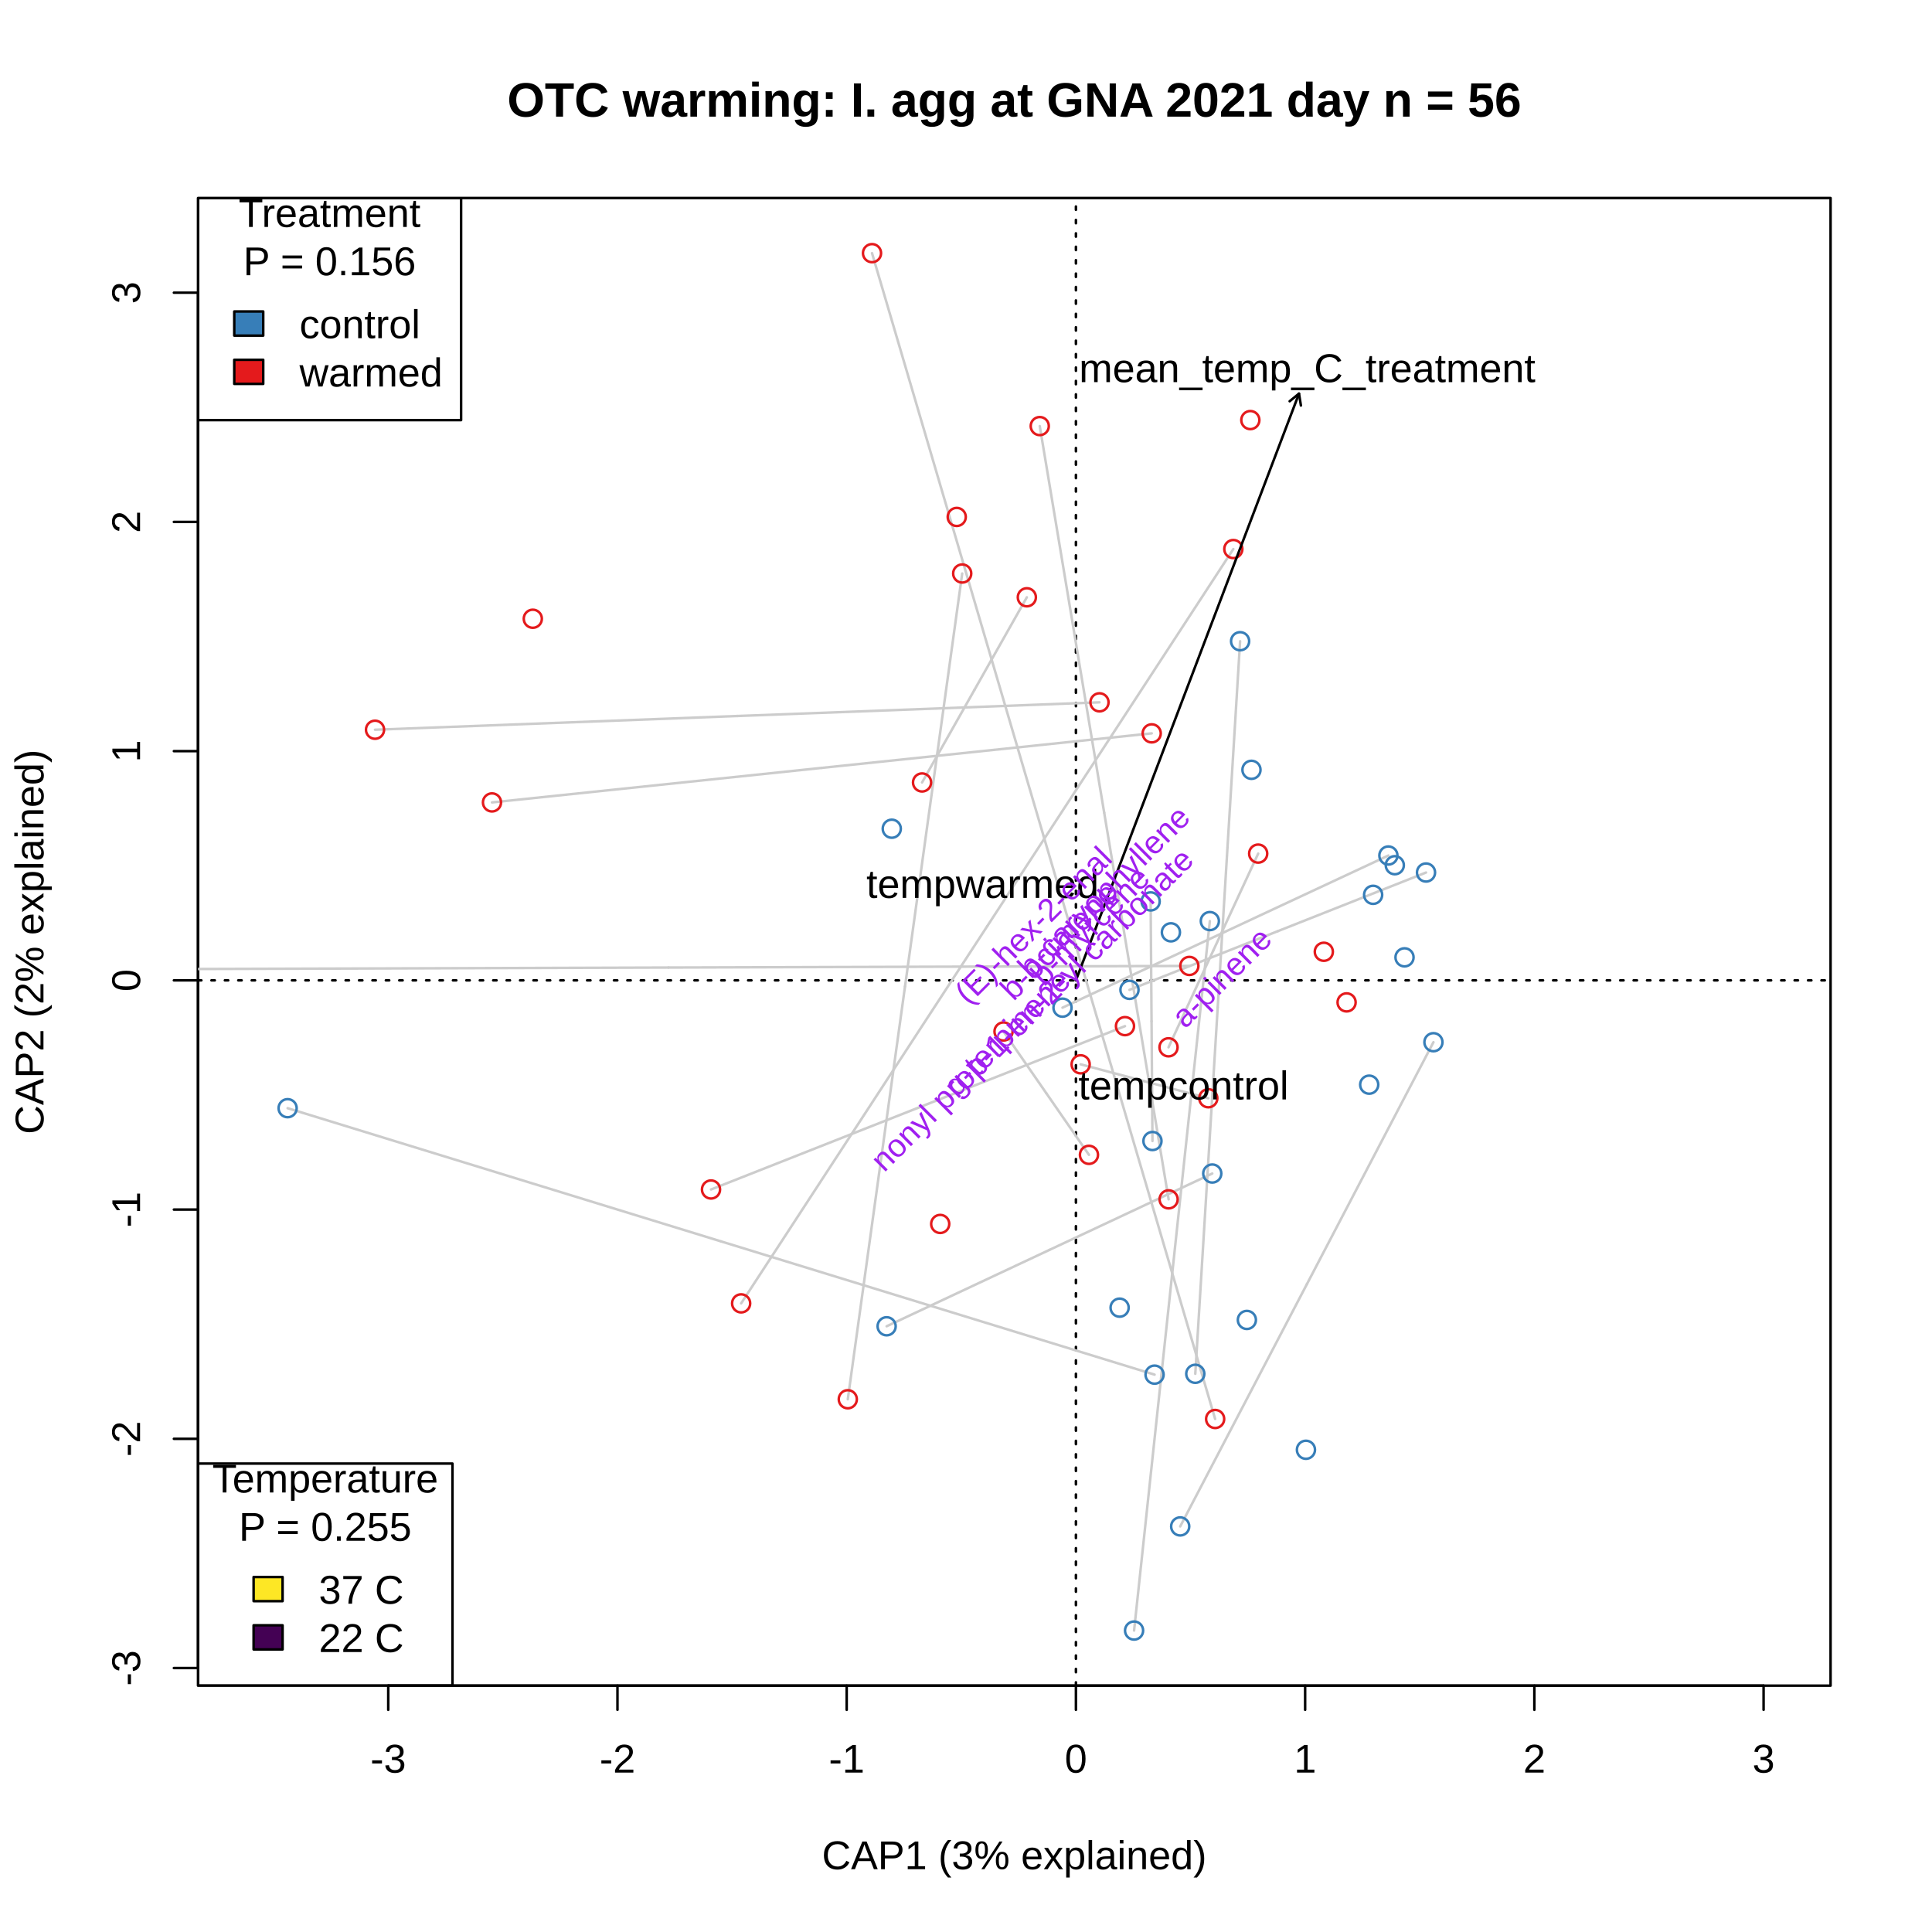
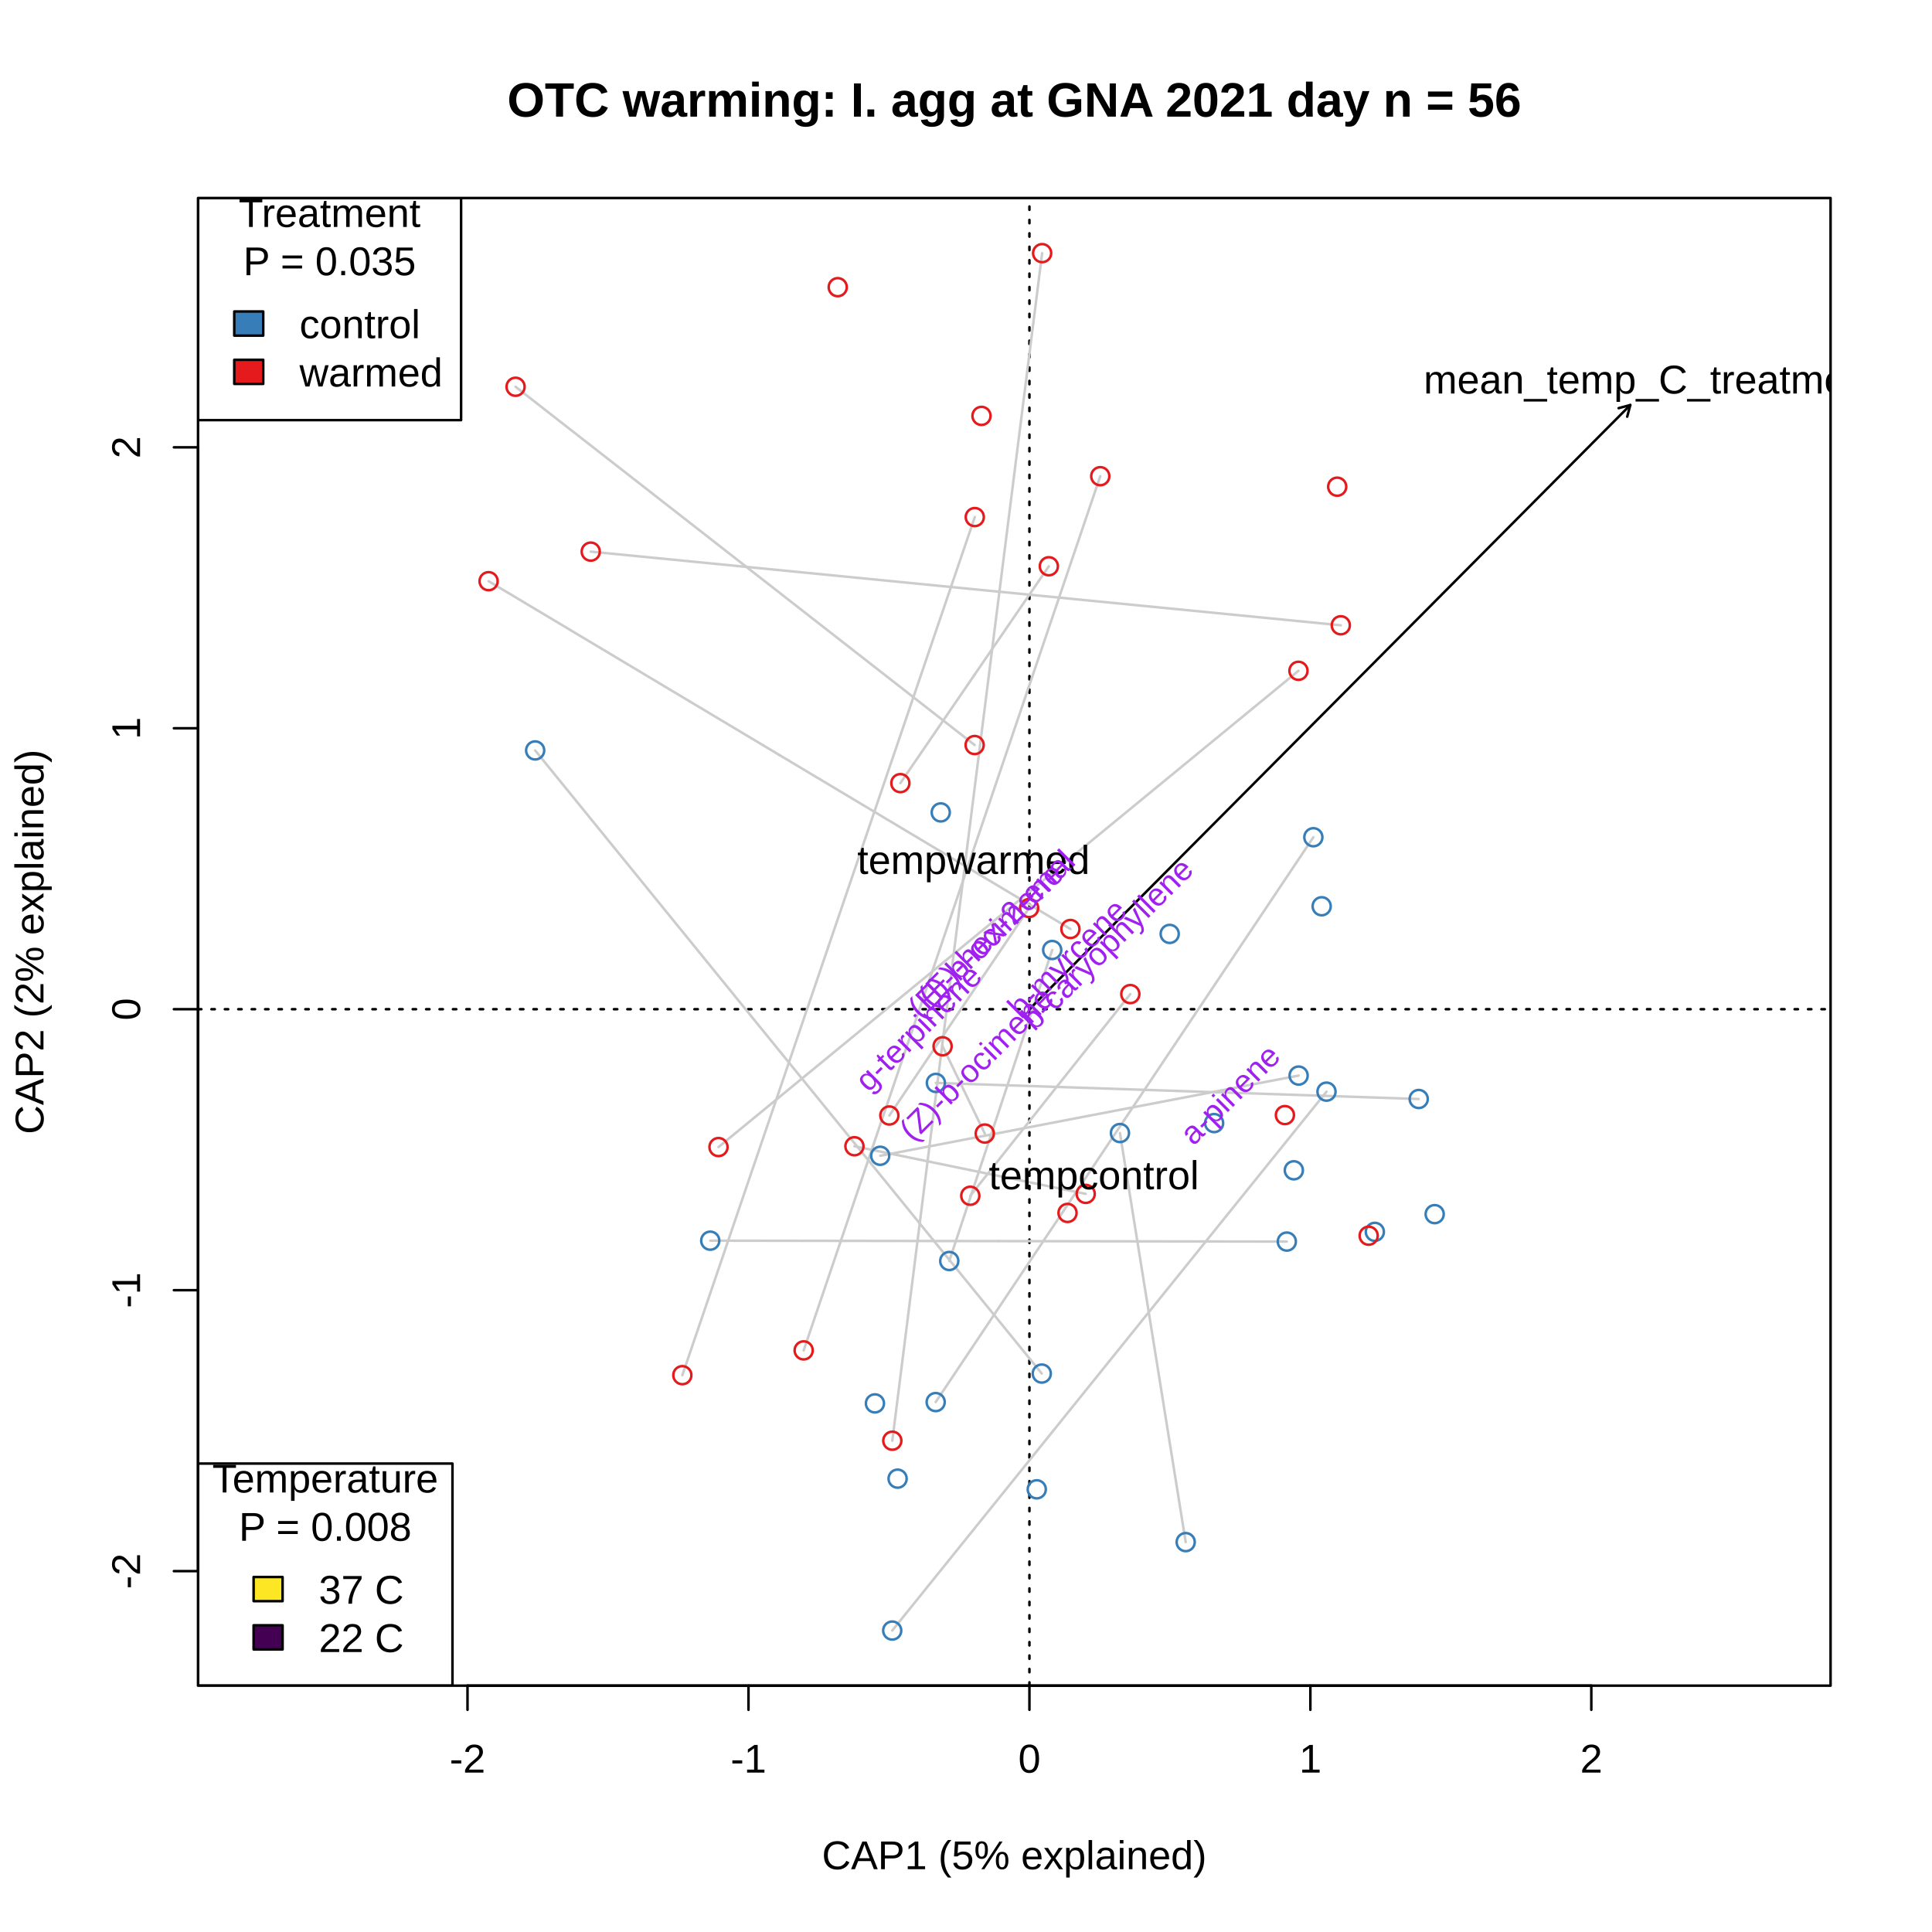
<svg xmlns="http://www.w3.org/2000/svg" class="svglite" width="576.00pt" height="576.00pt" viewBox="0 0 576.00 576.00">
  <defs>
    <style type="text/css">
    .svglite line, .svglite polyline, .svglite polygon, .svglite path, .svglite rect, .svglite circle {
      fill: none;
      stroke: #000000;
      stroke-linecap: round;
      stroke-linejoin: round;
      stroke-miterlimit: 10.00;
    }
    .svglite text {
      white-space: pre;
    }
  </style>
  </defs>
  <rect width="100%" height="100%" style="stroke: none; fill: #FFFFFF;" />
  <defs>
    <clipPath id="cpMC4wMHw1NzYuMDB8MC4wMHw1NzYuMDA=">
      <rect x="0.00" y="0.00" width="576.00" height="576.00" />
    </clipPath>
  </defs>
  <g clip-path="url(#cpMC4wMHw1NzYuMDB8MC4wMHw1NzYuMDA=)">
</g>
  <defs>
    <clipPath id="cpNTkuMDR8NTQ1Ljc2fDU5LjA0fDUwMi41Ng==">
      <rect x="59.04" y="59.04" width="486.72" height="443.52" />
    </clipPath>
  </defs>
  <g clip-path="url(#cpNTkuMDR8NTQ1Ljc2fDU5LjA0fDUwMi41Ng==)">
</g>
  <g clip-path="url(#cpMC4wMHw1NzYuMDB8MC4wMHw1NzYuMDA=)">
-     <line x1="115.75" y1="502.56" x2="525.79" y2="502.56" style="stroke-width: 0.75;" />
-     <line x1="115.75" y1="502.56" x2="115.75" y2="509.76" style="stroke-width: 0.75;" />
-     <line x1="184.09" y1="502.56" x2="184.09" y2="509.76" style="stroke-width: 0.75;" />
-     <line x1="252.43" y1="502.56" x2="252.43" y2="509.76" style="stroke-width: 0.75;" />
-     <line x1="320.77" y1="502.56" x2="320.77" y2="509.76" style="stroke-width: 0.75;" />
-     <line x1="389.11" y1="502.56" x2="389.11" y2="509.76" style="stroke-width: 0.75;" />
-     <line x1="457.45" y1="502.56" x2="457.45" y2="509.76" style="stroke-width: 0.75;" />
-     <line x1="525.79" y1="502.56" x2="525.79" y2="509.76" style="stroke-width: 0.75;" />
-     <text x="115.75" y="528.48" text-anchor="middle" style="font-size: 12.00px; font-family: &quot;Arial&quot;;">-3</text>
-     <text x="184.09" y="528.48" text-anchor="middle" style="font-size: 12.00px; font-family: &quot;Arial&quot;;">-2</text>
-     <text x="252.43" y="528.48" text-anchor="middle" style="font-size: 12.00px; font-family: &quot;Arial&quot;;">-1</text>
-     <text x="320.77" y="528.48" text-anchor="middle" style="font-size: 12.00px; font-family: &quot;Arial&quot;;">0</text>
-     <text x="389.11" y="528.48" text-anchor="middle" style="font-size: 12.00px; font-family: &quot;Arial&quot;;">1</text>
-     <text x="457.45" y="528.48" text-anchor="middle" style="font-size: 12.00px; font-family: &quot;Arial&quot;;">2</text>
-     <text x="525.79" y="528.48" text-anchor="middle" style="font-size: 12.00px; font-family: &quot;Arial&quot;;">3</text>
-     <line x1="59.04" y1="497.30" x2="59.04" y2="87.26" style="stroke-width: 0.75;" />
-     <line x1="59.04" y1="497.30" x2="51.84" y2="497.30" style="stroke-width: 0.75;" />
-     <line x1="59.04" y1="428.96" x2="51.84" y2="428.96" style="stroke-width: 0.75;" />
-     <line x1="59.04" y1="360.62" x2="51.84" y2="360.62" style="stroke-width: 0.75;" />
-     <line x1="59.04" y1="292.28" x2="51.84" y2="292.28" style="stroke-width: 0.75;" />
-     <line x1="59.04" y1="223.94" x2="51.84" y2="223.94" style="stroke-width: 0.75;" />
-     <line x1="59.04" y1="155.60" x2="51.84" y2="155.60" style="stroke-width: 0.75;" />
-     <line x1="59.04" y1="87.26" x2="51.84" y2="87.26" style="stroke-width: 0.75;" />
-     <text transform="translate(41.76,497.30) rotate(-90)" text-anchor="middle" style="font-size: 12.00px; font-family: &quot;Arial&quot;;">-3</text>
-     <text transform="translate(41.76,428.96) rotate(-90)" text-anchor="middle" style="font-size: 12.00px; font-family: &quot;Arial&quot;;">-2</text>
-     <text transform="translate(41.76,360.62) rotate(-90)" text-anchor="middle" style="font-size: 12.00px; font-family: &quot;Arial&quot;;">-1</text>
-     <text transform="translate(41.76,292.28) rotate(-90)" text-anchor="middle" style="font-size: 12.00px; font-family: &quot;Arial&quot;;">0</text>
-     <text transform="translate(41.76,223.94) rotate(-90)" text-anchor="middle" style="font-size: 12.00px; font-family: &quot;Arial&quot;;">1</text>
-     <text transform="translate(41.76,155.60) rotate(-90)" text-anchor="middle" style="font-size: 12.00px; font-family: &quot;Arial&quot;;">2</text>
-     <text transform="translate(41.76,87.26) rotate(-90)" text-anchor="middle" style="font-size: 12.00px; font-family: &quot;Arial&quot;;">3</text>
+     <line x1="139.38" y1="502.56" x2="474.43" y2="502.56" style="stroke-width: 0.75;" />
+     <line x1="139.38" y1="502.56" x2="139.38" y2="509.76" style="stroke-width: 0.75;" />
+     <line x1="223.15" y1="502.56" x2="223.15" y2="509.76" style="stroke-width: 0.75;" />
+     <line x1="306.91" y1="502.56" x2="306.91" y2="509.76" style="stroke-width: 0.75;" />
+     <line x1="390.67" y1="502.56" x2="390.67" y2="509.76" style="stroke-width: 0.75;" />
+     <line x1="474.43" y1="502.56" x2="474.43" y2="509.76" style="stroke-width: 0.75;" />
+     <text x="139.38" y="528.48" text-anchor="middle" style="font-size: 12.00px; font-family: &quot;Arial&quot;;">-2</text>
+     <text x="223.15" y="528.48" text-anchor="middle" style="font-size: 12.00px; font-family: &quot;Arial&quot;;">-1</text>
+     <text x="306.91" y="528.48" text-anchor="middle" style="font-size: 12.00px; font-family: &quot;Arial&quot;;">0</text>
+     <text x="390.67" y="528.48" text-anchor="middle" style="font-size: 12.00px; font-family: &quot;Arial&quot;;">1</text>
+     <text x="474.43" y="528.48" text-anchor="middle" style="font-size: 12.00px; font-family: &quot;Arial&quot;;">2</text>
+     <line x1="59.04" y1="468.41" x2="59.04" y2="133.36" style="stroke-width: 0.75;" />
+     <line x1="59.04" y1="468.41" x2="51.84" y2="468.41" style="stroke-width: 0.75;" />
+     <line x1="59.04" y1="384.65" x2="51.84" y2="384.65" style="stroke-width: 0.75;" />
+     <line x1="59.04" y1="300.88" x2="51.84" y2="300.88" style="stroke-width: 0.75;" />
+     <line x1="59.04" y1="217.12" x2="51.84" y2="217.12" style="stroke-width: 0.75;" />
+     <line x1="59.04" y1="133.36" x2="51.84" y2="133.36" style="stroke-width: 0.75;" />
+     <text transform="translate(41.76,468.41) rotate(-90)" text-anchor="middle" style="font-size: 12.00px; font-family: &quot;Arial&quot;;">-2</text>
+     <text transform="translate(41.76,384.65) rotate(-90)" text-anchor="middle" style="font-size: 12.00px; font-family: &quot;Arial&quot;;">-1</text>
+     <text transform="translate(41.76,300.88) rotate(-90)" text-anchor="middle" style="font-size: 12.00px; font-family: &quot;Arial&quot;;">0</text>
+     <text transform="translate(41.76,217.12) rotate(-90)" text-anchor="middle" style="font-size: 12.00px; font-family: &quot;Arial&quot;;">1</text>
+     <text transform="translate(41.76,133.36) rotate(-90)" text-anchor="middle" style="font-size: 12.00px; font-family: &quot;Arial&quot;;">2</text>
    <polygon points="59.04,502.56 545.76,502.56 545.76,59.04 59.04,59.04 " style="stroke-width: 0.75;" />
-     <text x="302.40" y="557.28" text-anchor="middle" style="font-size: 12.00px; font-family: &quot;Arial&quot;;">CAP1 (3% explained)</text>
+     <text x="302.40" y="557.28" text-anchor="middle" style="font-size: 12.00px; font-family: &quot;Arial&quot;;">CAP1 (5% explained)</text>
    <text transform="translate(12.96,280.80) rotate(-90)" text-anchor="middle" style="font-size: 12.00px; font-family: &quot;Arial&quot;;">CAP2 (2% explained)</text>
  </g>
  <g clip-path="url(#cpNTkuMDR8NTQ1Ljc2fDU5LjA0fDUwMi41Ng==)">
-     <line x1="59.04" y1="292.28" x2="545.76" y2="292.28" style="stroke-width: 0.75; stroke-dasharray: 1.00,3.00;" />
-     <line x1="320.77" y1="502.56" x2="320.77" y2="59.04" style="stroke-width: 0.75; stroke-dasharray: 1.00,3.00;" />
+     <line x1="59.04" y1="300.88" x2="545.76" y2="300.88" style="stroke-width: 0.75; stroke-dasharray: 1.00,3.00;" />
+     <line x1="306.91" y1="502.56" x2="306.91" y2="59.04" style="stroke-width: 0.75; stroke-dasharray: 1.00,3.00;" />
  </g>
  <g clip-path="url(#cpMC4wMHw1NzYuMDB8MC4wMHw1NzYuMDA=)">
    <text x="302.40" y="34.77" text-anchor="middle" style="font-size: 14.40px; font-weight: bold; font-family: &quot;Arial&quot;;">OTC warming: I. agg at GNA 2021 day n = 56</text>
  </g>
  <g clip-path="url(#cpNTkuMDR8NTQ1Ljc2fDU5LjA0fDUwMi41Ng==)">
    <rect x="59.04" y="59.04" width="78.43" height="66.22" style="stroke-width: 0.75;" />
    <rect x="69.84" y="92.86" width="8.64" height="7.20" style="stroke-width: 0.75; fill: #377EB8;" />
    <rect x="69.84" y="107.26" width="8.64" height="7.20" style="stroke-width: 0.75; fill: #E41A1C;" />
    <text x="98.26" y="67.66" text-anchor="middle" style="font-size: 12.00px; font-family: &quot;Arial&quot;;">Treatment </text>
-     <text x="98.26" y="82.06" text-anchor="middle" style="font-size: 12.00px; font-family: &quot;Arial&quot;;">P = 0.156</text>
+     <text x="98.26" y="82.06" text-anchor="middle" style="font-size: 12.00px; font-family: &quot;Arial&quot;;">P = 0.035</text>
    <text x="89.28" y="100.83" style="font-size: 12.00px; font-family: &quot;Arial&quot;;">control</text>
    <text x="89.28" y="115.23" style="font-size: 12.00px; font-family: &quot;Arial&quot;;">warmed</text>
    <rect x="59.04" y="436.34" width="75.86" height="66.22" style="stroke-width: 0.75;" />
    <rect x="75.61" y="470.16" width="8.64" height="7.20" style="stroke-width: 0.75; fill: #FDE725;" />
    <rect x="75.61" y="484.56" width="8.64" height="7.20" style="stroke-width: 0.75; fill: #440154;" />
    <text x="96.97" y="444.96" text-anchor="middle" style="font-size: 12.00px; font-family: &quot;Arial&quot;;">Temperature </text>
-     <text x="96.97" y="459.36" text-anchor="middle" style="font-size: 12.00px; font-family: &quot;Arial&quot;;">P = 0.255</text>
+     <text x="96.97" y="459.36" text-anchor="middle" style="font-size: 12.00px; font-family: &quot;Arial&quot;;">P = 0.008</text>
    <text x="95.05" y="478.13" style="font-size: 12.00px; font-family: &quot;Arial&quot;;">37  C</text>
    <text x="95.05" y="492.53" style="font-size: 12.00px; font-family: &quot;Arial&quot;;">22  C</text>
-     <line x1="312.88" y1="372.64" x2="264.34" y2="395.41" style="stroke-width: 0.75; stroke: #CCCCCC;" />
-     <line x1="312.88" y1="372.64" x2="361.42" y2="349.87" style="stroke-width: 0.75; stroke: #CCCCCC;" />
-     <line x1="363.04" y1="300.37" x2="369.72" y2="191.17" style="stroke-width: 0.75; stroke: #CCCCCC;" />
-     <line x1="363.04" y1="300.37" x2="356.36" y2="409.58" style="stroke-width: 0.75; stroke: #CCCCCC;" />
-     <line x1="365.35" y1="277.74" x2="413.93" y2="255.06" style="stroke-width: 0.75; stroke: #CCCCCC;" />
-     <line x1="365.35" y1="277.74" x2="316.77" y2="300.42" style="stroke-width: 0.75; stroke: #CCCCCC;" />
-     <line x1="214.98" y1="370.11" x2="85.75" y2="330.39" style="stroke-width: 0.75; stroke: #CCCCCC;" />
-     <line x1="214.98" y1="370.11" x2="344.22" y2="409.83" style="stroke-width: 0.75; stroke: #CCCCCC;" />
-     <line x1="349.41" y1="380.37" x2="338.11" y2="486.13" style="stroke-width: 0.75; stroke: #CCCCCC;" />
-     <line x1="349.41" y1="380.37" x2="360.70" y2="274.61" style="stroke-width: 0.75; stroke: #CCCCCC;" />
-     <line x1="343.32" y1="304.46" x2="343.05" y2="268.74" style="stroke-width: 0.75; stroke: #CCCCCC;" />
-     <line x1="343.32" y1="304.46" x2="343.59" y2="340.18" style="stroke-width: 0.75; stroke: #CCCCCC;" />
-     <line x1="380.95" y1="277.62" x2="425.15" y2="260.13" style="stroke-width: 0.75; stroke: #CCCCCC;" />
-     <line x1="380.95" y1="277.62" x2="336.74" y2="295.11" style="stroke-width: 0.75; stroke: #CCCCCC;" />
-     <line x1="389.61" y1="382.90" x2="427.36" y2="310.72" style="stroke-width: 0.75; stroke: #CCCCCC;" />
-     <line x1="389.61" y1="382.90" x2="351.86" y2="455.08" style="stroke-width: 0.75; stroke: #CCCCCC;" />
-     <line x1="341.21" y1="322.37" x2="360.24" y2="327.43" style="stroke-width: 0.75; stroke: #CCCCCC;" />
-     <line x1="341.21" y1="322.37" x2="322.18" y2="317.31" style="stroke-width: 0.75; stroke: #CCCCCC;" />
-     <line x1="294.33" y1="276.13" x2="367.70" y2="163.69" style="stroke-width: 0.75; stroke: #CCCCCC;" />
-     <line x1="294.33" y1="276.13" x2="220.96" y2="388.58" style="stroke-width: 0.75; stroke: #CCCCCC;" />
-     <line x1="290.52" y1="205.68" x2="306.14" y2="178.07" style="stroke-width: 0.75; stroke: #CCCCCC;" />
-     <line x1="290.52" y1="205.68" x2="274.90" y2="233.28" style="stroke-width: 0.75; stroke: #CCCCCC;" />
-     <line x1="311.13" y1="249.26" x2="259.98" y2="75.47" style="stroke-width: 0.75; stroke: #CCCCCC;" />
-     <line x1="311.13" y1="249.26" x2="362.28" y2="423.05" style="stroke-width: 0.75; stroke: #CCCCCC;" />
-     <line x1="311.93" y1="325.91" x2="299.19" y2="307.52" style="stroke-width: 0.75; stroke: #CCCCCC;" />
-     <line x1="311.93" y1="325.91" x2="324.66" y2="344.30" style="stroke-width: 0.75; stroke: #CCCCCC;" />
-     <line x1="273.69" y1="330.28" x2="211.98" y2="354.63" style="stroke-width: 0.75; stroke: #CCCCCC;" />
-     <line x1="273.69" y1="330.28" x2="335.40" y2="305.93" style="stroke-width: 0.75; stroke: #CCCCCC;" />
-     <line x1="361.74" y1="283.36" x2="375.11" y2="254.49" style="stroke-width: 0.75; stroke: #CCCCCC;" />
-     <line x1="361.74" y1="283.36" x2="348.38" y2="312.24" style="stroke-width: 0.75; stroke: #CCCCCC;" />
-     <line x1="219.81" y1="213.47" x2="327.80" y2="209.39" style="stroke-width: 0.75; stroke: #CCCCCC;" />
-     <line x1="219.81" y1="213.47" x2="111.81" y2="217.56" style="stroke-width: 0.75; stroke: #CCCCCC;" />
-     <line x1="199.29" y1="288.46" x2="44.00" y2="288.94" style="stroke-width: 0.75; stroke: #CCCCCC;" />
-     <line x1="199.29" y1="288.46" x2="354.59" y2="287.98" style="stroke-width: 0.75; stroke: #CCCCCC;" />
-     <line x1="245.03" y1="228.93" x2="343.37" y2="218.64" style="stroke-width: 0.75; stroke: #CCCCCC;" />
-     <line x1="245.03" y1="228.93" x2="146.68" y2="239.23" style="stroke-width: 0.75; stroke: #CCCCCC;" />
-     <line x1="269.82" y1="294.08" x2="286.87" y2="170.98" style="stroke-width: 0.75; stroke: #CCCCCC;" />
-     <line x1="269.82" y1="294.08" x2="252.76" y2="417.17" style="stroke-width: 0.75; stroke: #CCCCCC;" />
-     <line x1="329.20" y1="242.30" x2="309.99" y2="127.03" style="stroke-width: 0.75; stroke: #CCCCCC;" />
-     <line x1="329.20" y1="242.30" x2="348.41" y2="357.57" style="stroke-width: 0.75; stroke: #CCCCCC;" />
-     <circle cx="264.34" cy="395.41" r="2.70" style="stroke-width: 0.75; stroke: #377EB8;" />
-     <circle cx="44.00" cy="288.94" r="2.70" style="stroke-width: 0.75; stroke: #E41A1C;" />
-     <circle cx="361.42" cy="349.87" r="2.70" style="stroke-width: 0.75; stroke: #377EB8;" />
-     <circle cx="360.24" cy="327.43" r="2.70" style="stroke-width: 0.75; stroke: #E41A1C;" />
-     <circle cx="367.70" cy="163.69" r="2.70" style="stroke-width: 0.75; stroke: #E41A1C;" />
-     <circle cx="369.72" cy="191.17" r="2.70" style="stroke-width: 0.75; stroke: #377EB8;" />
-     <circle cx="306.14" cy="178.07" r="2.70" style="stroke-width: 0.75; stroke: #E41A1C;" />
-     <circle cx="259.98" cy="75.47" r="2.70" style="stroke-width: 0.75; stroke: #E41A1C;" />
-     <circle cx="408.21" cy="323.38" r="2.70" style="stroke-width: 0.75; stroke: #377EB8;" />
-     <circle cx="409.38" cy="266.78" r="2.70" style="stroke-width: 0.75; stroke: #377EB8;" />
-     <circle cx="85.75" cy="330.39" r="2.70" style="stroke-width: 0.75; stroke: #377EB8;" />
-     <circle cx="413.93" cy="255.06" r="2.70" style="stroke-width: 0.75; stroke: #377EB8;" />
-     <circle cx="418.74" cy="285.42" r="2.70" style="stroke-width: 0.75; stroke: #377EB8;" />
-     <circle cx="349.09" cy="277.96" r="2.70" style="stroke-width: 0.75; stroke: #377EB8;" />
-     <circle cx="158.85" cy="184.47" r="2.70" style="stroke-width: 0.75; stroke: #E41A1C;" />
-     <circle cx="394.68" cy="283.76" r="2.70" style="stroke-width: 0.75; stroke: #E41A1C;" />
-     <circle cx="375.11" cy="254.49" r="2.70" style="stroke-width: 0.75; stroke: #E41A1C;" />
-     <circle cx="415.84" cy="257.95" r="2.70" style="stroke-width: 0.75; stroke: #377EB8;" />
-     <circle cx="280.31" cy="364.90" r="2.70" style="stroke-width: 0.75; stroke: #E41A1C;" />
-     <circle cx="401.47" cy="298.85" r="2.70" style="stroke-width: 0.75; stroke: #E41A1C;" />
-     <circle cx="299.19" cy="307.52" r="2.70" style="stroke-width: 0.75; stroke: #E41A1C;" />
-     <circle cx="324.66" cy="344.30" r="2.70" style="stroke-width: 0.75; stroke: #E41A1C;" />
-     <circle cx="344.22" cy="409.83" r="2.70" style="stroke-width: 0.75; stroke: #377EB8;" />
-     <circle cx="211.98" cy="354.63" r="2.70" style="stroke-width: 0.75; stroke: #E41A1C;" />
-     <circle cx="338.11" cy="486.13" r="2.70" style="stroke-width: 0.75; stroke: #377EB8;" />
-     <circle cx="265.87" cy="247.07" r="2.70" style="stroke-width: 0.75; stroke: #377EB8;" />
-     <circle cx="285.24" cy="154.12" r="2.70" style="stroke-width: 0.75; stroke: #E41A1C;" />
-     <circle cx="389.35" cy="432.23" r="2.70" style="stroke-width: 0.75; stroke: #377EB8;" />
-     <circle cx="327.80" cy="209.39" r="2.70" style="stroke-width: 0.75; stroke: #E41A1C;" />
-     <circle cx="360.70" cy="274.61" r="2.70" style="stroke-width: 0.75; stroke: #377EB8;" />
-     <circle cx="343.37" cy="218.64" r="2.70" style="stroke-width: 0.75; stroke: #E41A1C;" />
-     <circle cx="354.59" cy="287.98" r="2.70" style="stroke-width: 0.75; stroke: #E41A1C;" />
-     <circle cx="343.05" cy="268.74" r="2.70" style="stroke-width: 0.75; stroke: #377EB8;" />
-     <circle cx="373.11" cy="229.51" r="2.70" style="stroke-width: 0.75; stroke: #377EB8;" />
-     <circle cx="427.36" cy="310.72" r="2.70" style="stroke-width: 0.75; stroke: #377EB8;" />
-     <circle cx="286.87" cy="170.98" r="2.70" style="stroke-width: 0.75; stroke: #E41A1C;" />
-     <circle cx="309.99" cy="127.03" r="2.70" style="stroke-width: 0.75; stroke: #E41A1C;" />
-     <circle cx="335.40" cy="305.93" r="2.70" style="stroke-width: 0.75; stroke: #E41A1C;" />
-     <circle cx="425.15" cy="260.13" r="2.70" style="stroke-width: 0.75; stroke: #377EB8;" />
-     <circle cx="372.77" cy="125.24" r="2.70" style="stroke-width: 0.75; stroke: #E41A1C;" />
-     <circle cx="333.80" cy="389.86" r="2.70" style="stroke-width: 0.75; stroke: #377EB8;" />
-     <circle cx="146.68" cy="239.23" r="2.70" style="stroke-width: 0.75; stroke: #E41A1C;" />
-     <circle cx="220.96" cy="388.58" r="2.70" style="stroke-width: 0.75; stroke: #E41A1C;" />
-     <circle cx="348.38" cy="312.24" r="2.70" style="stroke-width: 0.75; stroke: #E41A1C;" />
-     <circle cx="111.81" cy="217.56" r="2.70" style="stroke-width: 0.75; stroke: #E41A1C;" />
-     <circle cx="356.36" cy="409.58" r="2.70" style="stroke-width: 0.75; stroke: #377EB8;" />
-     <circle cx="348.41" cy="357.57" r="2.70" style="stroke-width: 0.75; stroke: #E41A1C;" />
-     <circle cx="343.59" cy="340.18" r="2.70" style="stroke-width: 0.75; stroke: #377EB8;" />
-     <circle cx="252.76" cy="417.17" r="2.70" style="stroke-width: 0.75; stroke: #E41A1C;" />
-     <circle cx="336.74" cy="295.11" r="2.70" style="stroke-width: 0.75; stroke: #377EB8;" />
-     <circle cx="351.86" cy="455.08" r="2.70" style="stroke-width: 0.75; stroke: #377EB8;" />
-     <circle cx="322.18" cy="317.31" r="2.70" style="stroke-width: 0.75; stroke: #E41A1C;" />
-     <circle cx="316.77" cy="300.42" r="2.70" style="stroke-width: 0.75; stroke: #377EB8;" />
-     <circle cx="274.90" cy="233.28" r="2.70" style="stroke-width: 0.75; stroke: #E41A1C;" />
-     <circle cx="362.28" cy="423.05" r="2.70" style="stroke-width: 0.75; stroke: #E41A1C;" />
-     <circle cx="371.74" cy="393.52" r="2.70" style="stroke-width: 0.75; stroke: #377EB8;" />
-     <text x="352.85" y="327.78" text-anchor="middle" style="font-size: 12.00px; font-family: &quot;Arial&quot;;">tempcontrol</text>
-     <text x="292.96" y="267.70" text-anchor="middle" style="font-size: 12.00px; font-family: &quot;Arial&quot;;">tempwarmed</text>
-     <line x1="320.77" y1="292.28" x2="387.28" y2="117.35" style="stroke-width: 0.75;" />
-     <polyline points="387.85,120.90 387.28,117.35 384.49,119.63 " style="stroke-width: 0.75;" />
-     <text x="389.74" y="113.93" text-anchor="middle" style="font-size: 12.00px; font-family: &quot;Arial&quot;;">mean_temp_C_treatment</text>
-     <text transform="translate(323.44,291.04) rotate(-45)" text-anchor="middle" style="font-size: 9.60px;fill: none; font-family: &quot;Arial&quot;;">a-farnesene</text>
-     <text transform="translate(327.31,278.36) rotate(-45)" text-anchor="middle" style="font-size: 9.60px;fill: #A020F0; font-family: &quot;Arial&quot;;">b-myrcene</text>
-     <text transform="translate(318.04,282.83) rotate(-45)" text-anchor="middle" style="font-size: 9.60px;fill: #A020F0; font-family: &quot;Arial&quot;;">b-ocimene</text>
-     <text transform="translate(302.55,310.18) rotate(-45)" text-anchor="middle" style="font-size: 9.60px;fill: #A020F0; font-family: &quot;Arial&quot;;">g-terpinene</text>
-     <text transform="translate(366.53,293.72) rotate(-45)" text-anchor="middle" style="font-size: 9.60px;fill: #A020F0; font-family: &quot;Arial&quot;;">a-pinene</text>
-     <text transform="translate(322.64,294.15) rotate(-45)" text-anchor="middle" style="font-size: 9.60px;fill: none; font-family: &quot;Arial&quot;;">bergamotene</text>
-     <text transform="translate(322.70,294.94) rotate(-45)" text-anchor="middle" style="font-size: 9.60px;fill: none; font-family: &quot;Arial&quot;;">(3E)-4,8-dimethylnona-1,3,7-triene</text>
-     <text transform="translate(314.01,287.50) rotate(-45)" text-anchor="middle" style="font-size: 9.60px;fill: none; font-family: &quot;Arial&quot;;">2-hexyldecan-1-ol</text>
-     <text transform="translate(322.70,289.52) rotate(-45)" text-anchor="middle" style="font-size: 9.60px;fill: none; font-family: &quot;Arial&quot;;">(1Z,4Z,7Z)-1,5,9,9-tetramethylcycloundeca-1,4,7-triene</text>
-     <text transform="translate(310.39,278.14) rotate(-45)" text-anchor="middle" style="font-size: 9.60px;fill: #A020F0; font-family: &quot;Arial&quot;;">(E)-hex-2-enal</text>
-     <text transform="translate(323.81,295.29) rotate(-45)" text-anchor="middle" style="font-size: 9.60px;fill: none; font-family: &quot;Arial&quot;;">(2E)-2,7-dimethylocta-2,6-dien-1-ol</text>
-     <text transform="translate(320.74,283.45) rotate(-45)" text-anchor="middle" style="font-size: 9.60px;fill: none; font-family: &quot;Arial&quot;;">(E)-hex-3-en-1-ol</text>
-     <text transform="translate(317.95,293.50) rotate(-45)" text-anchor="middle" style="font-size: 9.60px;fill: none; font-family: &quot;Arial&quot;;">[(E)-hex-3-enyl] acetate</text>
-     <text transform="translate(323.19,293.01) rotate(-45)" text-anchor="middle" style="font-size: 9.60px;fill: none; font-family: &quot;Arial&quot;;">pseudoionone</text>
-     <text transform="translate(323.42,294.73) rotate(-45)" text-anchor="middle" style="font-size: 9.60px;fill: none; font-family: &quot;Arial&quot;;">methyl benzoate</text>
-     <text transform="translate(331.39,268.17) rotate(-45)" text-anchor="middle" style="font-size: 9.60px;fill: #A020F0; font-family: &quot;Arial&quot;;">b-caryophyllene</text>
-     <text transform="translate(321.77,301.18) rotate(-45)" text-anchor="middle" style="font-size: 9.60px;fill: none; font-family: &quot;Arial&quot;;">[(Z)-hex-3-enyl] butanoate</text>
-     <text transform="translate(309.99,303.33) rotate(-45)" text-anchor="middle" style="font-size: 9.60px;fill: #A020F0; font-family: &quot;Arial&quot;;">nonyl prop-1-en-2-yl carbonate</text>
-     <text transform="translate(322.78,298.07) rotate(-45)" text-anchor="middle" style="font-size: 9.60px;fill: none; font-family: &quot;Arial&quot;;">a-copaene</text>
-     <text transform="translate(327.71,299.88) rotate(-45)" text-anchor="middle" style="font-size: 9.60px;fill: none; font-family: &quot;Arial&quot;;">nonylcyclopropane</text>
-     <text transform="translate(311.10,298.60) rotate(-45)" text-anchor="middle" style="font-size: 9.60px;fill: none; font-family: &quot;Arial&quot;;">a-terpineol</text>
-     <text transform="translate(329.57,293.79) rotate(-45)" text-anchor="middle" style="font-size: 9.60px;fill: none; font-family: &quot;Arial&quot;;">linalool</text>
-     <text transform="translate(316.57,295.29) rotate(-45)" text-anchor="middle" style="font-size: 9.60px;fill: none; font-family: &quot;Arial&quot;;">3,5-dimethyloctane</text>
-     <text transform="translate(328.75,285.65) rotate(-45)" text-anchor="middle" style="font-size: 9.60px;fill: none; font-family: &quot;Arial&quot;;">petasitene</text>
-     <text transform="translate(325.13,295.97) rotate(-45)" text-anchor="middle" style="font-size: 9.60px;fill: none; font-family: &quot;Arial&quot;;">trans-a-bergamotene</text>
-     <text transform="translate(321.66,299.28) rotate(-45)" text-anchor="middle" style="font-size: 9.60px;fill: none; font-family: &quot;Arial&quot;;">a-campholenal</text>
-     <text transform="translate(323.36,294.44) rotate(-45)" text-anchor="middle" style="font-size: 9.60px;fill: none; font-family: &quot;Arial&quot;;">indole</text>
-     <text transform="translate(328.82,297.98) rotate(-45)" text-anchor="middle" style="font-size: 9.60px;fill: none; font-family: &quot;Arial&quot;;">3-methylbutanal oxime</text>
+     <line x1="297.70" y1="370.02" x2="211.75" y2="369.89" style="stroke-width: 0.75; stroke: #CCCCCC;" />
+     <line x1="297.70" y1="370.02" x2="383.65" y2="370.16" style="stroke-width: 0.75; stroke: #CCCCCC;" />
+     <line x1="335.26" y1="333.81" x2="391.56" y2="249.61" style="stroke-width: 0.75; stroke: #CCCCCC;" />
+     <line x1="335.26" y1="333.81" x2="278.96" y2="418.01" style="stroke-width: 0.75; stroke: #CCCCCC;" />
+     <line x1="351.00" y1="325.25" x2="422.97" y2="327.65" style="stroke-width: 0.75; stroke: #CCCCCC;" />
+     <line x1="351.00" y1="325.25" x2="279.02" y2="322.86" style="stroke-width: 0.75; stroke: #CCCCCC;" />
+     <line x1="235.07" y1="316.62" x2="159.55" y2="223.73" style="stroke-width: 0.75; stroke: #CCCCCC;" />
+     <line x1="235.07" y1="316.62" x2="310.59" y2="409.51" style="stroke-width: 0.75; stroke: #CCCCCC;" />
+     <line x1="343.70" y1="398.78" x2="353.50" y2="459.76" style="stroke-width: 0.75; stroke: #CCCCCC;" />
+     <line x1="343.70" y1="398.78" x2="333.90" y2="337.80" style="stroke-width: 0.75; stroke: #CCCCCC;" />
+     <line x1="298.36" y1="329.59" x2="313.70" y2="283.23" style="stroke-width: 0.75; stroke: #CCCCCC;" />
+     <line x1="298.36" y1="329.59" x2="283.01" y2="375.95" style="stroke-width: 0.75; stroke: #CCCCCC;" />
+     <line x1="324.79" y1="332.62" x2="387.17" y2="320.67" style="stroke-width: 0.75; stroke: #CCCCCC;" />
+     <line x1="324.79" y1="332.62" x2="262.42" y2="344.58" style="stroke-width: 0.75; stroke: #CCCCCC;" />
+     <line x1="330.74" y1="405.80" x2="395.48" y2="325.46" style="stroke-width: 0.75; stroke: #CCCCCC;" />
+     <line x1="330.74" y1="405.80" x2="266.00" y2="486.13" style="stroke-width: 0.75; stroke: #CCCCCC;" />
+     <line x1="289.21" y1="348.84" x2="323.69" y2="355.94" style="stroke-width: 0.75; stroke: #CCCCCC;" />
+     <line x1="289.21" y1="348.84" x2="254.74" y2="341.74" style="stroke-width: 0.75; stroke: #CCCCCC;" />
+     <line x1="300.67" y1="270.99" x2="387.12" y2="199.99" style="stroke-width: 0.75; stroke: #CCCCCC;" />
+     <line x1="300.67" y1="270.99" x2="214.21" y2="341.98" style="stroke-width: 0.75; stroke: #CCCCCC;" />
+     <line x1="290.56" y1="201.15" x2="312.70" y2="168.82" style="stroke-width: 0.75; stroke: #CCCCCC;" />
+     <line x1="290.56" y1="201.15" x2="268.43" y2="233.48" style="stroke-width: 0.75; stroke: #CCCCCC;" />
+     <line x1="288.36" y1="252.50" x2="310.70" y2="75.47" style="stroke-width: 0.75; stroke: #CCCCCC;" />
+     <line x1="288.36" y1="252.50" x2="266.03" y2="429.53" style="stroke-width: 0.75; stroke: #CCCCCC;" />
+     <line x1="287.31" y1="324.94" x2="281.02" y2="311.93" style="stroke-width: 0.75; stroke: #CCCCCC;" />
+     <line x1="287.31" y1="324.94" x2="293.60" y2="337.95" style="stroke-width: 0.75; stroke: #CCCCCC;" />
+     <line x1="285.98" y1="301.64" x2="306.82" y2="270.71" style="stroke-width: 0.75; stroke: #CCCCCC;" />
+     <line x1="285.98" y1="301.64" x2="265.15" y2="332.57" style="stroke-width: 0.75; stroke: #CCCCCC;" />
+     <line x1="313.13" y1="326.43" x2="336.99" y2="296.37" style="stroke-width: 0.75; stroke: #CCCCCC;" />
+     <line x1="313.13" y1="326.43" x2="289.28" y2="356.50" style="stroke-width: 0.75; stroke: #CCCCCC;" />
+     <line x1="222.14" y1="168.71" x2="290.58" y2="222.12" style="stroke-width: 0.75; stroke: #CCCCCC;" />
+     <line x1="222.14" y1="168.71" x2="153.71" y2="115.31" style="stroke-width: 0.75; stroke: #CCCCCC;" />
+     <line x1="232.40" y1="225.12" x2="145.67" y2="173.27" style="stroke-width: 0.75; stroke: #CCCCCC;" />
+     <line x1="232.40" y1="225.12" x2="319.13" y2="276.97" style="stroke-width: 0.75; stroke: #CCCCCC;" />
+     <line x1="287.93" y1="175.44" x2="399.74" y2="186.42" style="stroke-width: 0.75; stroke: #CCCCCC;" />
+     <line x1="287.93" y1="175.44" x2="176.12" y2="164.46" style="stroke-width: 0.75; stroke: #CCCCCC;" />
+     <line x1="247.02" y1="282.08" x2="290.62" y2="154.16" style="stroke-width: 0.75; stroke: #CCCCCC;" />
+     <line x1="247.02" y1="282.08" x2="203.43" y2="409.99" style="stroke-width: 0.75; stroke: #CCCCCC;" />
+     <line x1="283.82" y1="272.28" x2="328.03" y2="141.97" style="stroke-width: 0.75; stroke: #CCCCCC;" />
+     <line x1="283.82" y1="272.28" x2="239.60" y2="402.60" style="stroke-width: 0.75; stroke: #CCCCCC;" />
+     <circle cx="211.75" cy="369.89" r="2.70" style="stroke-width: 0.75; stroke: #377EB8;" />
+     <circle cx="145.67" cy="173.27" r="2.70" style="stroke-width: 0.75; stroke: #E41A1C;" />
+     <circle cx="383.65" cy="370.16" r="2.70" style="stroke-width: 0.75; stroke: #377EB8;" />
+     <circle cx="323.69" cy="355.94" r="2.70" style="stroke-width: 0.75; stroke: #E41A1C;" />
+     <circle cx="387.12" cy="199.99" r="2.70" style="stroke-width: 0.75; stroke: #E41A1C;" />
+     <circle cx="391.56" cy="249.61" r="2.70" style="stroke-width: 0.75; stroke: #377EB8;" />
+     <circle cx="312.70" cy="168.82" r="2.70" style="stroke-width: 0.75; stroke: #E41A1C;" />
+     <circle cx="310.70" cy="75.47" r="2.70" style="stroke-width: 0.75; stroke: #E41A1C;" />
+     <circle cx="409.89" cy="367.26" r="2.70" style="stroke-width: 0.75; stroke: #377EB8;" />
+     <circle cx="385.74" cy="348.91" r="2.70" style="stroke-width: 0.75; stroke: #377EB8;" />
+     <circle cx="159.55" cy="223.73" r="2.70" style="stroke-width: 0.75; stroke: #377EB8;" />
+     <circle cx="422.97" cy="327.65" r="2.70" style="stroke-width: 0.75; stroke: #377EB8;" />
+     <circle cx="427.73" cy="361.98" r="2.70" style="stroke-width: 0.75; stroke: #377EB8;" />
+     <circle cx="348.73" cy="278.43" r="2.70" style="stroke-width: 0.75; stroke: #377EB8;" />
+     <circle cx="249.76" cy="85.62" r="2.70" style="stroke-width: 0.75; stroke: #E41A1C;" />
+     <circle cx="383.08" cy="332.45" r="2.70" style="stroke-width: 0.75; stroke: #E41A1C;" />
+     <circle cx="336.99" cy="296.37" r="2.70" style="stroke-width: 0.75; stroke: #E41A1C;" />
+     <circle cx="361.97" cy="334.83" r="2.70" style="stroke-width: 0.75; stroke: #377EB8;" />
+     <circle cx="318.27" cy="361.62" r="2.70" style="stroke-width: 0.75; stroke: #E41A1C;" />
+     <circle cx="408.05" cy="368.41" r="2.70" style="stroke-width: 0.75; stroke: #E41A1C;" />
+     <circle cx="281.02" cy="311.93" r="2.70" style="stroke-width: 0.75; stroke: #E41A1C;" />
+     <circle cx="293.60" cy="337.95" r="2.70" style="stroke-width: 0.75; stroke: #E41A1C;" />
+     <circle cx="310.59" cy="409.51" r="2.70" style="stroke-width: 0.75; stroke: #377EB8;" />
+     <circle cx="306.82" cy="270.71" r="2.70" style="stroke-width: 0.75; stroke: #E41A1C;" />
+     <circle cx="353.50" cy="459.76" r="2.70" style="stroke-width: 0.75; stroke: #377EB8;" />
+     <circle cx="280.47" cy="242.21" r="2.70" style="stroke-width: 0.75; stroke: #377EB8;" />
+     <circle cx="292.62" cy="123.99" r="2.70" style="stroke-width: 0.75; stroke: #E41A1C;" />
+     <circle cx="309.10" cy="444.02" r="2.70" style="stroke-width: 0.75; stroke: #377EB8;" />
+     <circle cx="290.58" cy="222.12" r="2.70" style="stroke-width: 0.75; stroke: #E41A1C;" />
+     <circle cx="333.90" cy="337.80" r="2.70" style="stroke-width: 0.75; stroke: #377EB8;" />
+     <circle cx="399.74" cy="186.42" r="2.70" style="stroke-width: 0.75; stroke: #E41A1C;" />
+     <circle cx="319.13" cy="276.97" r="2.70" style="stroke-width: 0.75; stroke: #E41A1C;" />
+     <circle cx="313.70" cy="283.23" r="2.70" style="stroke-width: 0.75; stroke: #377EB8;" />
+     <circle cx="394.04" cy="270.19" r="2.70" style="stroke-width: 0.75; stroke: #377EB8;" />
+     <circle cx="395.48" cy="325.46" r="2.70" style="stroke-width: 0.75; stroke: #377EB8;" />
+     <circle cx="290.62" cy="154.16" r="2.70" style="stroke-width: 0.75; stroke: #E41A1C;" />
+     <circle cx="328.03" cy="141.97" r="2.70" style="stroke-width: 0.75; stroke: #E41A1C;" />
+     <circle cx="265.15" cy="332.57" r="2.70" style="stroke-width: 0.75; stroke: #E41A1C;" />
+     <circle cx="387.17" cy="320.67" r="2.70" style="stroke-width: 0.75; stroke: #377EB8;" />
+     <circle cx="398.67" cy="145.10" r="2.70" style="stroke-width: 0.75; stroke: #E41A1C;" />
+     <circle cx="260.85" cy="418.40" r="2.70" style="stroke-width: 0.75; stroke: #377EB8;" />
+     <circle cx="176.12" cy="164.46" r="2.70" style="stroke-width: 0.75; stroke: #E41A1C;" />
+     <circle cx="214.21" cy="341.98" r="2.70" style="stroke-width: 0.75; stroke: #E41A1C;" />
+     <circle cx="289.28" cy="356.50" r="2.70" style="stroke-width: 0.75; stroke: #E41A1C;" />
+     <circle cx="153.71" cy="115.31" r="2.70" style="stroke-width: 0.75; stroke: #E41A1C;" />
+     <circle cx="278.96" cy="418.01" r="2.70" style="stroke-width: 0.75; stroke: #377EB8;" />
+     <circle cx="239.60" cy="402.60" r="2.70" style="stroke-width: 0.75; stroke: #E41A1C;" />
+     <circle cx="283.01" cy="375.95" r="2.70" style="stroke-width: 0.75; stroke: #377EB8;" />
+     <circle cx="203.43" cy="409.99" r="2.70" style="stroke-width: 0.75; stroke: #E41A1C;" />
+     <circle cx="262.42" cy="344.58" r="2.70" style="stroke-width: 0.75; stroke: #377EB8;" />
+     <circle cx="266.00" cy="486.13" r="2.70" style="stroke-width: 0.75; stroke: #377EB8;" />
+     <circle cx="254.74" cy="341.74" r="2.70" style="stroke-width: 0.75; stroke: #E41A1C;" />
+     <circle cx="279.02" cy="322.86" r="2.70" style="stroke-width: 0.75; stroke: #377EB8;" />
+     <circle cx="268.43" cy="233.48" r="2.70" style="stroke-width: 0.75; stroke: #E41A1C;" />
+     <circle cx="266.03" cy="429.53" r="2.70" style="stroke-width: 0.75; stroke: #E41A1C;" />
+     <circle cx="267.61" cy="440.84" r="2.70" style="stroke-width: 0.75; stroke: #377EB8;" />
+     <text x="326.13" y="354.55" text-anchor="middle" style="font-size: 12.00px; font-family: &quot;Arial&quot;;">tempcontrol</text>
+     <text x="290.25" y="260.56" text-anchor="middle" style="font-size: 12.00px; font-family: &quot;Arial&quot;;">tempwarmed</text>
+     <line x1="306.91" y1="300.88" x2="486.05" y2="120.75" style="stroke-width: 0.75;" />
+     <polyline points="485.13,124.23 486.05,120.75 482.57,121.69 " style="stroke-width: 0.75;" />
+     <text x="492.47" y="117.32" text-anchor="middle" style="font-size: 12.00px; font-family: &quot;Arial&quot;;">mean_temp_C_treatment</text>
+     <text transform="translate(315.92,290.54) rotate(-45)" text-anchor="middle" style="font-size: 9.60px;fill: none; font-family: &quot;Arial&quot;;">a-farnesene</text>
+     <text transform="translate(320.45,288.02) rotate(-45)" text-anchor="middle" style="font-size: 9.60px;fill: #A020F0; font-family: &quot;Arial&quot;;">b-myrcene</text>
+     <text transform="translate(296.17,282.65) rotate(-45)" text-anchor="middle" style="font-size: 9.60px;fill: #A020F0; font-family: &quot;Arial&quot;;">(E)-b-ocimene</text>
+     <text transform="translate(276.14,308.73) rotate(-45)" text-anchor="middle" style="font-size: 9.60px;fill: #A020F0; font-family: &quot;Arial&quot;;">g-terpinene</text>
+     <text transform="translate(369.03,328.60) rotate(-45)" text-anchor="middle" style="font-size: 9.60px;fill: #A020F0; font-family: &quot;Arial&quot;;">a-pinene</text>
+     <text transform="translate(308.74,302.38) rotate(-45)" text-anchor="middle" style="font-size: 9.60px;fill: none; font-family: &quot;Arial&quot;;">bergamotene</text>
+     <text transform="translate(321.56,303.91) rotate(-45)" text-anchor="middle" style="font-size: 9.60px;fill: none; font-family: &quot;Arial&quot;;">(3E)-4,8-dimethylnona-1,3,7-triene</text>
+     <text transform="translate(300.04,290.85) rotate(-45)" text-anchor="middle" style="font-size: 9.60px;fill: none; font-family: &quot;Arial&quot;;">2-hexyldecan-1-ol</text>
+     <text transform="translate(310.99,298.11) rotate(-45)" text-anchor="middle" style="font-size: 9.60px;fill: none; font-family: &quot;Arial&quot;;">(1Z,4Z,7Z)-1,5,9,9-tetramethylcycloundeca-1,4,7-triene</text>
+     <text transform="translate(299.40,279.05) rotate(-45)" text-anchor="middle" style="font-size: 9.60px;fill: #A020F0; font-family: &quot;Arial&quot;;">(E)-hex-2-enal</text>
+     <text transform="translate(309.86,304.60) rotate(-45)" text-anchor="middle" style="font-size: 9.60px;fill: none; font-family: &quot;Arial&quot;;">(2E)-2,7-dimethylocta-2,6-dien-1-ol</text>
+     <text transform="translate(311.12,290.62) rotate(-45)" text-anchor="middle" style="font-size: 9.60px;fill: none; font-family: &quot;Arial&quot;;">(E)-hex-3-en-1-ol</text>
+     <text transform="translate(302.66,299.29) rotate(-45)" text-anchor="middle" style="font-size: 9.60px;fill: none; font-family: &quot;Arial&quot;;">[(E)-hex-3-enyl] acetate</text>
+     <text transform="translate(317.76,299.20) rotate(-45)" text-anchor="middle" style="font-size: 9.60px;fill: none; font-family: &quot;Arial&quot;;">pseudoionone</text>
+     <text transform="translate(315.39,302.64) rotate(-45)" text-anchor="middle" style="font-size: 9.60px;fill: none; font-family: &quot;Arial&quot;;">methyl benzoate</text>
+     <text transform="translate(332.35,283.75) rotate(-45)" text-anchor="middle" style="font-size: 9.60px;fill: #A020F0; font-family: &quot;Arial&quot;;">b-caryophyllene</text>
+     <text transform="translate(304.37,309.34) rotate(-45)" text-anchor="middle" style="font-size: 9.60px;fill: none; font-family: &quot;Arial&quot;;">[(Z)-hex-3-enyl] butanoate</text>
+     <text transform="translate(287.27,304.47) rotate(-45)" text-anchor="middle" style="font-size: 9.60px;fill: none; font-family: &quot;Arial&quot;;">nonyl prop-1-en-2-yl carbonate</text>
+     <text transform="translate(307.12,307.21) rotate(-45)" text-anchor="middle" style="font-size: 9.60px;fill: none; font-family: &quot;Arial&quot;;">a-copaene</text>
+     <text transform="translate(313.08,311.59) rotate(-45)" text-anchor="middle" style="font-size: 9.60px;fill: none; font-family: &quot;Arial&quot;;">nonylcyclopropane</text>
+     <text transform="translate(290.95,300.35) rotate(-45)" text-anchor="middle" style="font-size: 9.60px;fill: none; font-family: &quot;Arial&quot;;">a-terpineol</text>
+     <text transform="translate(318.49,306.14) rotate(-45)" text-anchor="middle" style="font-size: 9.60px;fill: none; font-family: &quot;Arial&quot;;">linalool</text>
+     <text transform="translate(299.97,300.27) rotate(-45)" text-anchor="middle" style="font-size: 9.60px;fill: none; font-family: &quot;Arial&quot;;">3,5-dimethyloctane</text>
+     <text transform="translate(326.60,295.86) rotate(-45)" text-anchor="middle" style="font-size: 9.60px;fill: none; font-family: &quot;Arial&quot;;">petasitene</text>
+     <text transform="translate(309.31,299.22) rotate(-45)" text-anchor="middle" style="font-size: 9.60px;fill: none; font-family: &quot;Arial&quot;;">trans-a-bergamotene</text>
+     <text transform="translate(293.45,319.38) rotate(-45)" text-anchor="middle" style="font-size: 9.60px;fill: #A020F0; font-family: &quot;Arial&quot;;">(Z)-b-ocimene</text>
+     <text transform="translate(305.09,307.36) rotate(-45)" text-anchor="middle" style="font-size: 9.60px;fill: none; font-family: &quot;Arial&quot;;">a-campholenal</text>
+     <text transform="translate(319.05,300.98) rotate(-45)" text-anchor="middle" style="font-size: 9.60px;fill: none; font-family: &quot;Arial&quot;;">2-methylbenzonitrile</text>
+     <text transform="translate(315.48,310.32) rotate(-45)" text-anchor="middle" style="font-size: 9.60px;fill: none; font-family: &quot;Arial&quot;;">3-methylbutanal oxime</text>
+     <text transform="translate(320.91,300.47) rotate(-45)" text-anchor="middle" style="font-size: 9.60px;fill: none; font-family: &quot;Arial&quot;;">indole</text>
  </g>
</svg>
